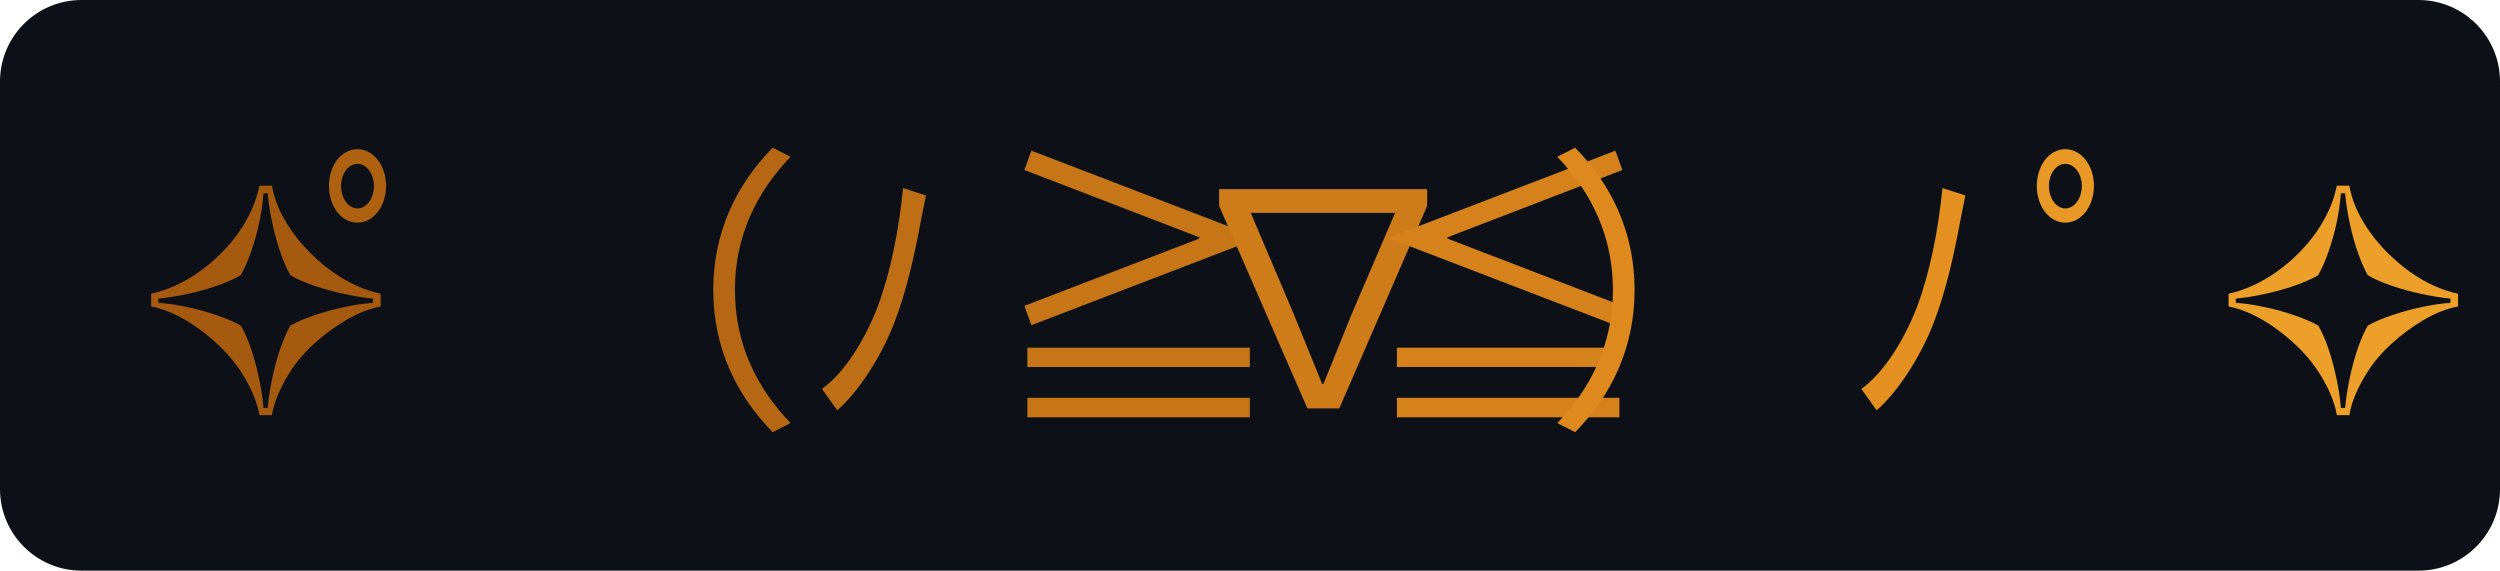
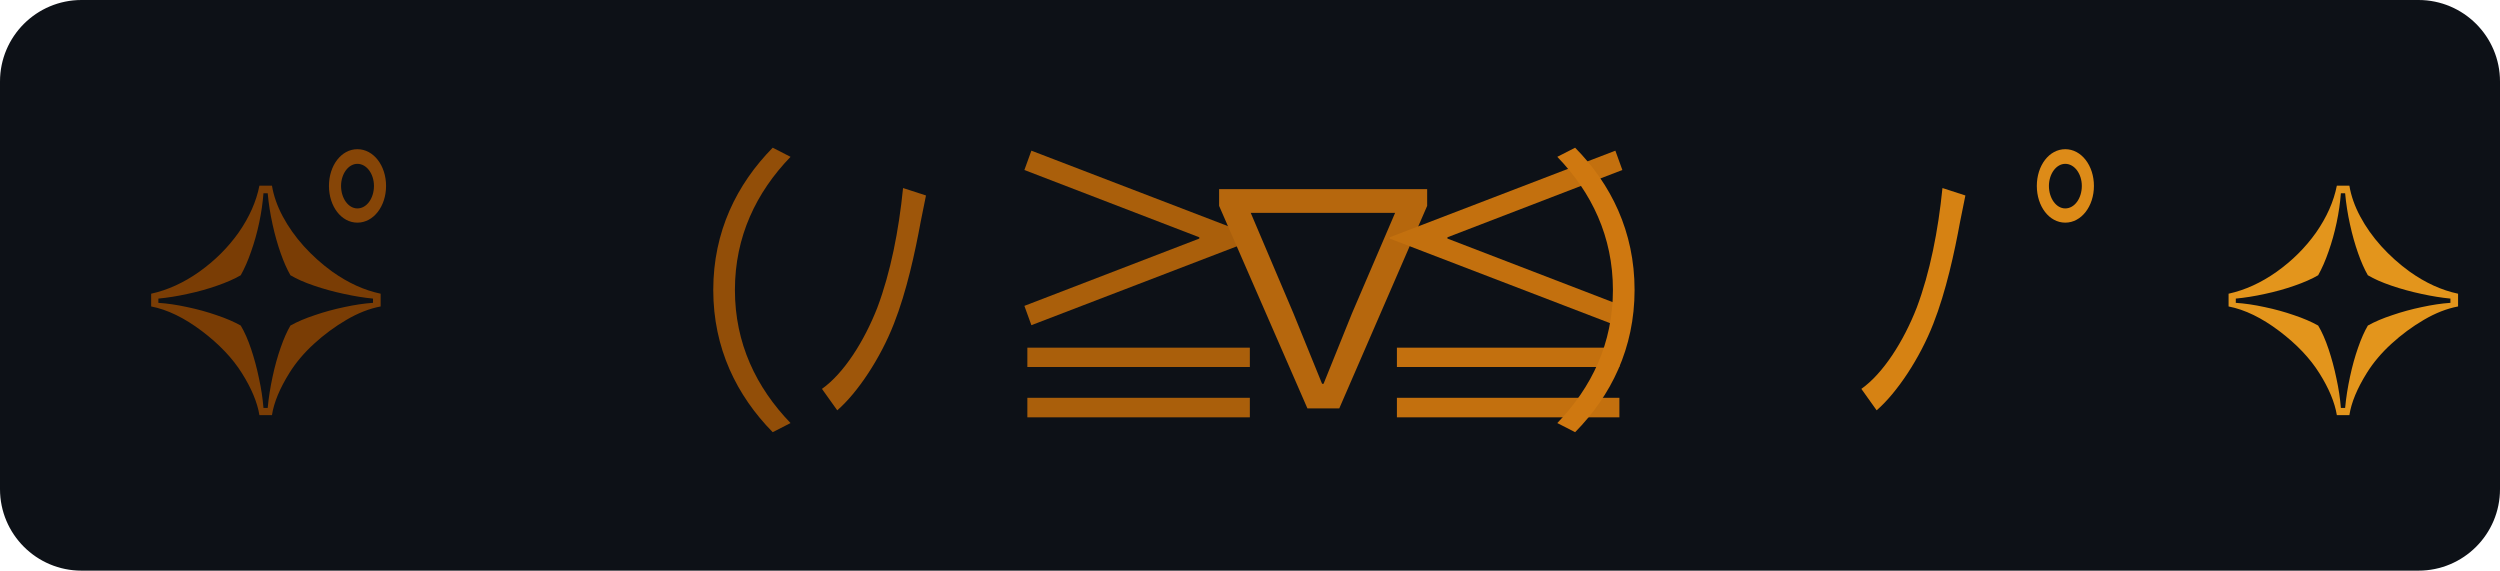
<svg xmlns="http://www.w3.org/2000/svg" width="184" height="42" viewBox="0 0 184 42" role="img">
  <rect width="100%" height="100%" rx="6" fill="#0d1117" />
  <g font-family="'Segoe UI Symbol','Malgun Gothic','Noto Sans CJK KR','Apple SD Gothic Neo','Noto Sans Symbols 2','DejaVu Sans',monospace" font-size="22" dominant-baseline="middle">
-     <text x="10.0" y="22.0" fill="#a65a0f">✧</text>
-     <text x="23.6" y="22.0" fill="#ae6111">ﾟ</text>
-     <text x="37.2" y="22.0" fill="#b66713">（</text>
-     <text x="59.2" y="22.0" fill="#be6e15">ﾉ</text>
-     <text x="72.8" y="22.0" fill="#c67517">≧</text>
-     <text x="86.4" y="22.0" fill="#ce7b19">∇</text>
-     <text x="100.0" y="22.0" fill="#d6821c">≦</text>
-     <text x="113.6" y="22.0" fill="#de891e">）</text>
-     <text x="135.7" y="22.0" fill="#e39021">ﾉ</text>
-     <text x="149.3" y="22.0" fill="#e89825">ﾟ</text>
-     <text x="162.9" y="22.0" fill="#eca029">✧</text>
+     <text x="10.0" y="22.0" fill="#7a3d05">✧</text>
+     <text x="23.6" y="22.0" fill="#864507">ﾟ</text>
+     <text x="37.2" y="22.0" fill="#924e08">（</text>
+     <text x="59.2" y="22.0" fill="#9e560a">ﾉ</text>
+     <text x="72.8" y="22.0" fill="#aa5f0b">≧</text>
+     <text x="86.4" y="22.0" fill="#b6670d">∇</text>
+     <text x="100.0" y="22.0" fill="#c3700e">≦</text>
+     <text x="113.6" y="22.0" fill="#cf7810">）</text>
+     <text x="135.7" y="22.0" fill="#d68213">ﾉ</text>
+     <text x="149.3" y="22.0" fill="#dd8b18">ﾟ</text>
+     <text x="162.9" y="22.0" fill="#e3951c">✧</text>
  </g>
</svg>
